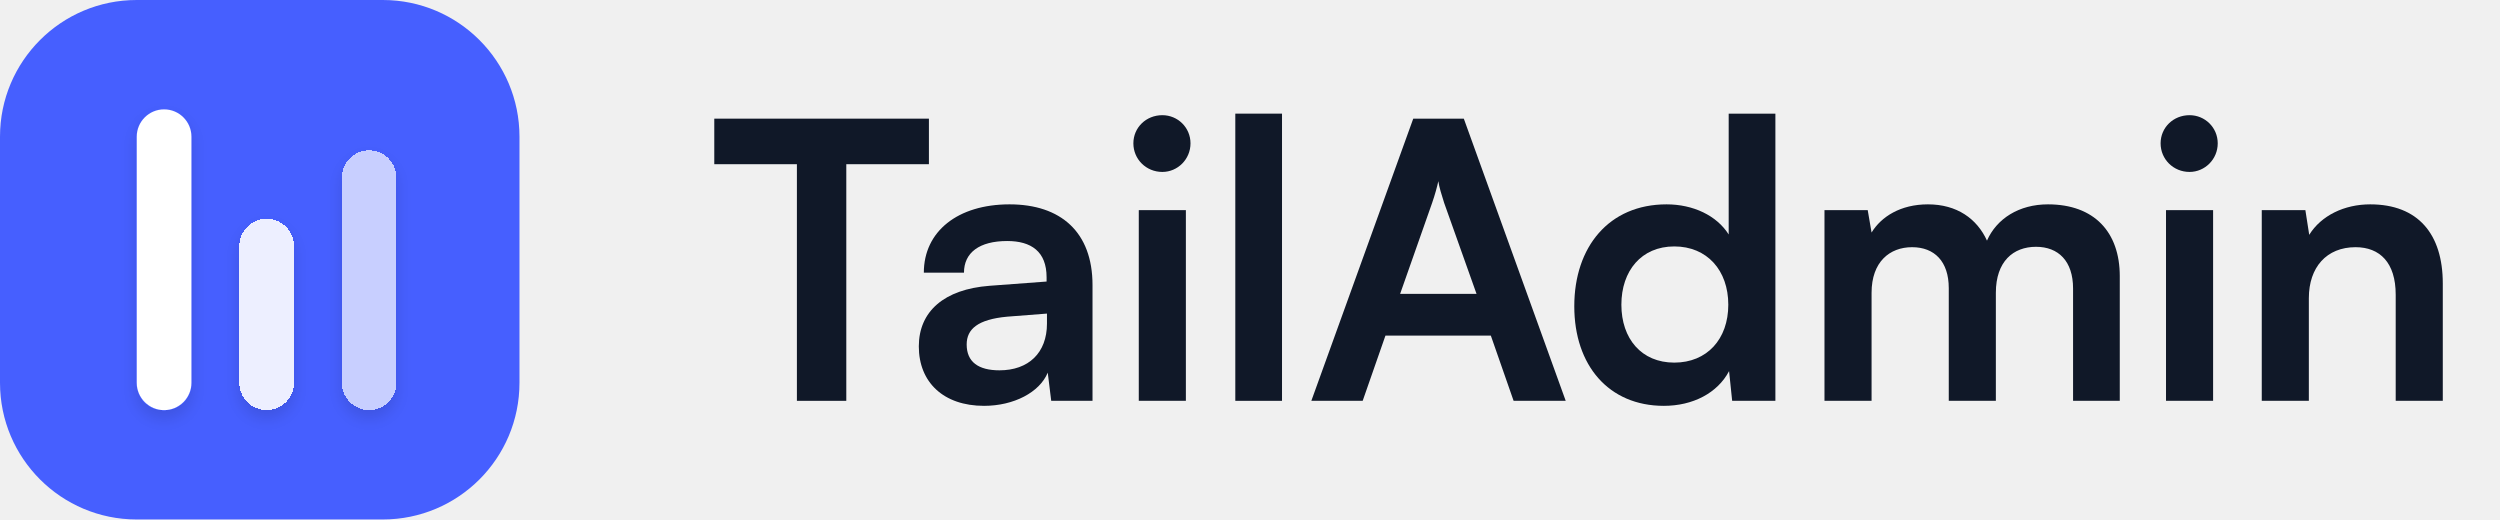
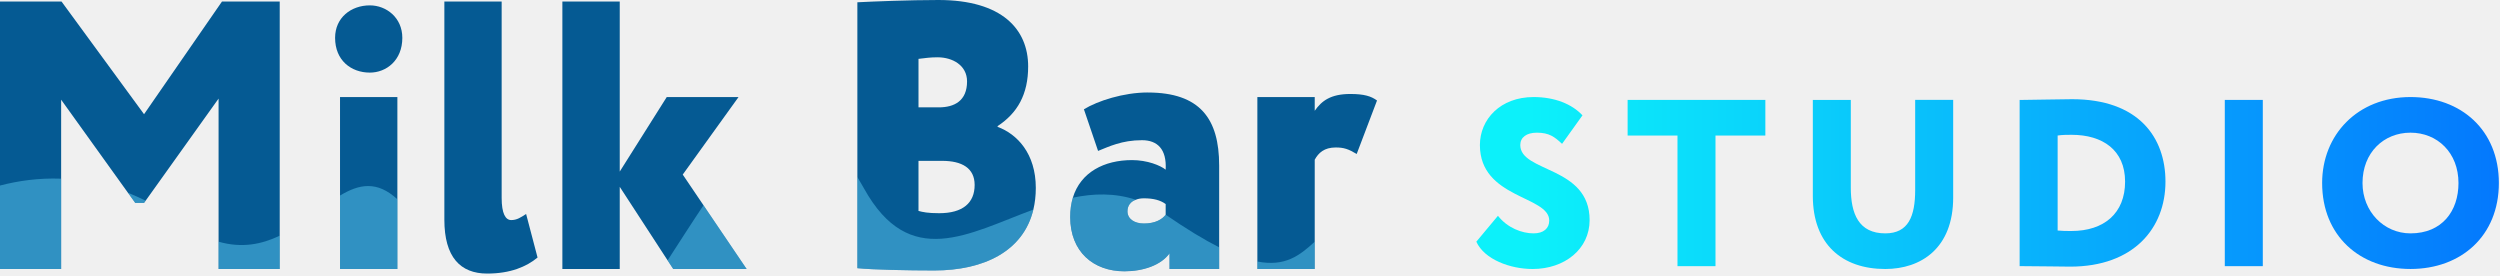
- <svg xmlns="http://www.w3.org/2000/svg" width="154" height="32" viewBox="0 0 154 32" fill="none">
-   <path d="M0 8.421C0 3.77 3.77 0 8.421 0H23.579C28.23 0 32 3.77 32 8.421V23.579C32 28.23 28.23 32 23.579 32H8.421C3.77 32 0 28.23 0 23.579V8.421Z" fill="#465FFF" />
-   <g filter="url(#filter0_d_1624_24907)">
-     <path d="M8.424 8.422C8.424 7.491 9.178 6.737 10.108 6.737V6.737C11.038 6.737 11.792 7.491 11.792 8.422V23.579C11.792 24.51 11.038 25.264 10.108 25.264V25.264C9.178 25.264 8.424 24.51 8.424 23.579V8.422Z" fill="white" />
+ <svg xmlns="http://www.w3.org/2000/svg" width="1117" height="123" viewBox="0 0 1117 123" fill="none">
+   <g clip-path="url(#clip0_116_28)">
+     <path d="M661.22 64.8C661.22 53.34 670.34 43.36 685.2 43.36C694.75 43.36 702.39 46.54 707.05 51.53L697.93 64.27C694.64 61.19 692.2 59.28 686.68 59.28C682.01 59.28 679.26 61.4 679.26 64.8C679.26 77.11 710.24 74.13 710.24 98.33C710.24 111.28 699.1 120.19 684.77 120.19C674.8 120.19 663.23 115.95 659.62 107.99L669.28 96.42C673.53 101.83 680 104.27 685.2 104.27C689.65 104.27 692.2 102.04 692.2 98.54C692.2 87.4 661.22 88.78 661.22 64.8Z" fill="url(#paint0_linear_116_28)" />
+     <path d="M727.21 44.64H788.76V60.56H766.48V118.92H749.5V60.56H727.22V44.64H727.21Z" fill="url(#paint1_linear_116_28)" />
+     <path d="M872.68 88.25C872.68 110.96 858.25 120.19 842.33 120.19C823.23 120.19 809.97 109.26 809.97 87.51V44.64H826.94V83.9C826.94 95.47 830.44 104.27 842.33 104.27C852.62 104.27 855.7 96.74 855.7 84.85V44.63H872.68V88.24V88.25Z" fill="url(#paint2_linear_116_28)" />
+     <path d="M902.37 44.64H903.86C907.79 44.64 920.95 44.32 925.83 44.32C955.54 44.32 967.53 61.41 967.53 81.14C967.53 101.94 953.31 119.13 924.98 119.13C921.05 119.13 911.29 118.92 904.18 118.92H902.37V44.64ZM919.35 60.55V103C921.58 103.21 923.07 103.21 925.51 103.21C940.15 103.21 949.49 95.25 949.49 81.14C949.49 67.03 939.41 60.23 925.61 60.23C923.81 60.23 921.47 60.23 919.35 60.55Z" fill="url(#paint3_linear_116_28)" />
+     <path d="M994.04 44.64H1011.02V118.92H994.04V44.64Z" fill="url(#paint4_linear_116_28)" />
+     <path d="M1077.01 43.36C1099.61 43.36 1116.49 58.11 1116.49 81.77C1116.49 105.43 1099.61 120.18 1077.01 120.18C1054.41 120.18 1037.53 105.43 1037.53 81.77C1037.53 60.23 1053.34 43.36 1077.01 43.36ZM1077.01 104.27C1091.12 104.27 1098.45 94.3 1098.45 81.78C1098.45 68.2 1089 59.28 1077.01 59.28C1065.02 59.28 1055.57 68.2 1055.57 81.78C1055.57 94.51 1065.12 104.27 1077.01 104.27Z" fill="url(#paint5_linear_116_28)" />
+     <path d="M99.19 0.67L64.36 51.03L27.48 0.67H0V120.19H27.32V44.55L57.17 86.13L60.43 90.67H64.36L65.06 89.68L97.66 44.05V120.2H124.98V0.67H99.19Z" fill="#055A93" />
+     <path d="M165.25 2.4C156.88 2.4 149.72 7.86 149.72 16.91C149.72 26.98 156.88 32.44 165.25 32.44C172.6 32.44 179.76 26.98 179.76 16.91C179.76 7.87 172.6 2.4 165.25 2.4ZM151.92 43.36V120.18H177.55V43.36H151.92Z" fill="#055A93" />
+     <path d="M235.07 95.61C232.67 97.14 230.98 98.33 228.42 98.33C225.86 98.33 224.14 95.42 224.14 88.42V0.67H198.54V98.17C198.54 114.88 205.7 122.23 217.65 122.23C228.07 122.23 235.23 119.16 240.18 115.07L235.07 95.61Z" fill="#055A93" />
+     <path d="M314.32 91.71L305.05 78L329.98 43.36H297.9L276.9 76.66V0.67H251.27V120.19H276.9V83.47L298.28 116.32L300.8 120.19H333.59L314.32 91.72V91.71Z" fill="#055A93" />
+     <path d="M445.73 56.69V56.34C454.61 50.52 459.38 42.15 459.38 29.69C459.38 13.14 447.78 0 419.28 0C406.31 0 389.75 0.67 383.07 1.02V119.83C390.07 120.53 405.95 120.85 417.39 120.85C439.76 120.85 457.3 112.13 461.71 93.62C462.41 90.65 462.8 87.45 462.8 83.97C462.8 68.6 454.46 59.91 445.74 56.68L445.73 56.69ZM410.38 26.3C413.45 25.95 415.49 25.6 418.91 25.6C425.59 25.6 432.08 29.18 432.08 36.37C432.08 45.06 426.42 47.97 419.43 47.97H410.39V26.3H410.38ZM410.38 71.87H420.96C429.84 71.87 435.47 75.13 435.47 82.64C435.47 90.66 430.2 95.26 419.62 95.26C414.48 95.26 412.27 94.75 410.38 94.24V71.87Z" fill="#055A93" />
+     <path d="M512.8 41.32C502.06 41.32 490.43 45.06 484.29 48.83L490.62 67.43C495.38 65.54 501.2 62.64 510.24 62.64C517.08 62.64 521.33 66.57 520.82 75.81C518.46 73.92 512.64 71.53 505.8 71.53C493.4 71.53 482.82 76.9 479.34 88.34C478.57 90.93 478.16 93.77 478.16 96.97C478.16 112.53 488.58 121.22 502.38 121.22C510.75 121.22 518.77 118.5 522.54 113.2V120.2H544.72V73.93C544.72 53.09 536.19 41.33 512.8 41.33V41.32ZM511.11 99.86C506.83 99.86 503.76 97.81 503.76 94.4C503.76 91.84 505.2 90.05 507.5 89.25C508.52 88.8 509.77 88.61 511.11 88.61C515.36 88.61 518.46 89.44 520.82 91.17V95.93C519.29 97.97 516.22 99.86 511.11 99.86Z" fill="#055A93" />
+     <path d="M603.3 41.99C594.58 41.99 590.49 45.06 587.42 49.5V43.36H561.79V120.18H587.42V71.35C589.11 68.28 591.67 65.89 596.81 65.89C600.39 65.89 602.43 66.56 606.17 68.8L615.25 44.9C612.66 43.01 609.59 41.99 603.3 41.99Z" fill="#055A93" />
+     <g opacity="0.43">
+       <path d="M0 120.19H27.32V79.83C17.22 79.45 7.95 80.82 0 82.9V120.19Z" fill="#69D9FE" />
+       <path d="M60.43 90.66H64.36L65.06 89.67C62.41 88.36 59.79 87.18 57.17 86.12L60.43 90.66Z" fill="#69D9FE" />
+       <path d="M97.66 107.98V120.19H124.98V105.3C117.05 109.1 108.17 111.02 97.66 107.98Z" fill="#69D9FE" />
+       <path d="M151.92 87.37V120.19H177.55V89.06C168.41 80.56 160.33 82.29 151.92 87.37Z" fill="#69D9FE" />
+       <path d="M298.28 116.32L300.8 120.19H333.59L314.32 91.72C309.21 99.33 303.9 107.67 298.28 116.33V116.32Z" fill="#69D9FE" />
+       <path d="M386.06 84.24C385.04 82.42 384.05 80.69 383.06 79.06V119.84C390.06 120.54 405.94 120.86 417.38 120.86C439.75 120.86 457.29 112.14 461.7 93.63C432.68 104.37 406.35 120.76 386.06 84.24Z" fill="#69D9FE" />
+       <path d="M511.11 99.86C506.83 99.86 503.76 97.81 503.76 94.4C503.76 91.84 505.2 90.05 507.5 89.25C497.98 86.12 488.55 86.41 479.35 88.32C478.58 90.91 478.17 93.75 478.17 96.95C478.17 112.51 488.59 121.2 502.39 121.2C510.76 121.2 518.78 118.48 522.55 113.18V120.18H544.73V110.5C538.05 107.14 530.19 102.38 520.83 95.93C519.3 97.97 516.23 99.86 511.12 99.86H511.11Z" fill="#69D9FE" />
+       <path d="M561.79 116.86V120.18H587.42V108C580.65 114.2 574.22 119.25 561.79 116.85V116.86Z" fill="#69D9FE" />
+     </g>
  </g>
-   <g filter="url(#filter1_d_1624_24907)">
-     <path d="M14.742 15.157C14.742 14.227 15.496 13.473 16.426 13.473V13.473C17.357 13.473 18.111 14.227 18.111 15.157V23.578C18.111 24.508 17.357 25.262 16.426 25.262V25.262C15.496 25.262 14.742 24.508 14.742 23.578V15.157Z" fill="white" fill-opacity="0.9" shape-rendering="crispEdges" />
-   </g>
-   <g filter="url(#filter2_d_1624_24907)">
-     <path d="M21.055 10.946C21.055 10.016 21.809 9.262 22.739 9.262V9.262C23.669 9.262 24.423 10.016 24.423 10.946V23.578C24.423 24.508 23.669 25.262 22.739 25.262V25.262C21.809 25.262 21.055 24.508 21.055 23.578V10.946Z" fill="white" fill-opacity="0.7" shape-rendering="crispEdges" />
-   </g>
-   <path d="M44 10.115H49.089V24.691H52.132V10.115H57.221V7.309H44V10.115Z" fill="#101828" />
-   <path d="M60.617 25C62.448 25 64.042 24.168 64.541 22.955L64.755 24.691H67.299V17.558C67.299 14.3 65.349 12.588 62.187 12.588C59.001 12.588 56.908 14.252 56.908 16.797H59.381C59.381 15.56 60.332 14.847 62.044 14.847C63.519 14.847 64.47 15.489 64.47 17.082V17.343L60.95 17.605C58.168 17.819 56.599 19.174 56.599 21.338C56.599 23.549 58.121 25 60.617 25ZM61.569 22.812C60.261 22.812 59.547 22.289 59.547 21.219C59.547 20.268 60.237 19.674 62.044 19.507L64.493 19.317V19.935C64.493 21.742 63.352 22.812 61.569 22.812Z" fill="#101828" />
-   <path d="M71.6 10.591C72.551 10.591 73.335 9.806 73.335 8.831C73.335 7.856 72.551 7.095 71.6 7.095C70.601 7.095 69.816 7.856 69.816 8.831C69.816 9.806 70.601 10.591 71.6 10.591ZM70.149 24.691H73.05V12.944H70.149V24.691Z" fill="#101828" />
-   <path d="M78.972 24.691V7H76.095V24.691H78.972Z" fill="#101828" />
-   <path d="M83.941 24.691L85.344 20.672H91.835L93.238 24.691H96.448L90.171 7.309H87.056L80.778 24.691H83.941ZM88.221 12.493C88.387 12.017 88.53 11.494 88.601 11.161C88.649 11.518 88.815 12.041 88.958 12.493L90.955 18.104H86.247L88.221 12.493Z" fill="#101828" />
-   <path d="M102.493 25C104.276 25 105.798 24.215 106.511 22.86L106.701 24.691H109.364V7H106.487V14.443C105.75 13.277 104.3 12.588 102.659 12.588C99.116 12.588 96.976 15.203 96.976 18.865C96.976 22.503 99.092 25 102.493 25ZM103.135 22.337C101.113 22.337 99.877 20.863 99.877 18.77C99.877 16.678 101.113 15.18 103.135 15.18C105.156 15.18 106.463 16.654 106.463 18.77C106.463 20.886 105.156 22.337 103.135 22.337Z" fill="#101828" />
-   <path d="M115.289 24.691V18.033C115.289 16.131 116.406 15.227 117.785 15.227C119.164 15.227 120.044 16.107 120.044 17.748V24.691H122.945V18.033C122.945 16.107 124.015 15.203 125.418 15.203C126.797 15.203 127.701 16.083 127.701 17.771V24.691H130.578V17.011C130.578 14.3 129.008 12.588 126.155 12.588C124.372 12.588 122.993 13.468 122.398 14.823C121.78 13.468 120.543 12.588 118.76 12.588C117.072 12.588 115.883 13.349 115.289 14.324L115.051 12.944H112.388V24.691H115.289Z" fill="#101828" />
-   <path d="M134.876 10.591C135.827 10.591 136.612 9.806 136.612 8.831C136.612 7.856 135.827 7.095 134.876 7.095C133.877 7.095 133.093 7.856 133.093 8.831C133.093 9.806 133.877 10.591 134.876 10.591ZM133.426 24.691H136.327V12.944H133.426V24.691Z" fill="#101828" />
-   <path d="M142.225 24.691V18.366C142.225 16.464 143.318 15.227 145.102 15.227C146.6 15.227 147.575 16.178 147.575 18.152V24.691H150.476V17.462C150.476 14.419 148.954 12.588 146.005 12.588C144.412 12.588 142.985 13.277 142.248 14.466L142.011 12.944H139.324V24.691H142.225Z" fill="#101828" />
  <defs>
-     <filter id="filter0_d_1624_24907" x="7.424" y="6.237" width="5.368" height="20.526" filterUnits="userSpaceOnUse" color-interpolation-filters="sRGB">
-       <feFlood flood-opacity="0" result="BackgroundImageFix" />
-       <feColorMatrix in="SourceAlpha" type="matrix" values="0 0 0 0 0 0 0 0 0 0 0 0 0 0 0 0 0 0 127 0" result="hardAlpha" />
-       <feOffset dy="0.5" />
-       <feGaussianBlur stdDeviation="0.5" />
-       <feComposite in2="hardAlpha" operator="out" />
-       <feColorMatrix type="matrix" values="0 0 0 0 0 0 0 0 0 0 0 0 0 0 0 0 0 0 0.12 0" />
-       <feBlend mode="normal" in2="BackgroundImageFix" result="effect1_dropShadow_1624_24907" />
-       <feBlend mode="normal" in="SourceGraphic" in2="effect1_dropShadow_1624_24907" result="shape" />
-     </filter>
-     <filter id="filter1_d_1624_24907" x="13.742" y="12.973" width="5.368" height="13.79" filterUnits="userSpaceOnUse" color-interpolation-filters="sRGB">
-       <feFlood flood-opacity="0" result="BackgroundImageFix" />
-       <feColorMatrix in="SourceAlpha" type="matrix" values="0 0 0 0 0 0 0 0 0 0 0 0 0 0 0 0 0 0 127 0" result="hardAlpha" />
-       <feOffset dy="0.5" />
-       <feGaussianBlur stdDeviation="0.5" />
-       <feComposite in2="hardAlpha" operator="out" />
-       <feColorMatrix type="matrix" values="0 0 0 0 0 0 0 0 0 0 0 0 0 0 0 0 0 0 0.12 0" />
-       <feBlend mode="normal" in2="BackgroundImageFix" result="effect1_dropShadow_1624_24907" />
-       <feBlend mode="normal" in="SourceGraphic" in2="effect1_dropShadow_1624_24907" result="shape" />
-     </filter>
-     <filter id="filter2_d_1624_24907" x="20.055" y="8.762" width="5.368" height="18" filterUnits="userSpaceOnUse" color-interpolation-filters="sRGB">
-       <feFlood flood-opacity="0" result="BackgroundImageFix" />
-       <feColorMatrix in="SourceAlpha" type="matrix" values="0 0 0 0 0 0 0 0 0 0 0 0 0 0 0 0 0 0 127 0" result="hardAlpha" />
-       <feOffset dy="0.5" />
-       <feGaussianBlur stdDeviation="0.5" />
-       <feComposite in2="hardAlpha" operator="out" />
-       <feColorMatrix type="matrix" values="0 0 0 0 0 0 0 0 0 0 0 0 0 0 0 0 0 0 0.12 0" />
-       <feBlend mode="normal" in2="BackgroundImageFix" result="effect1_dropShadow_1624_24907" />
-       <feBlend mode="normal" in="SourceGraphic" in2="effect1_dropShadow_1624_24907" result="shape" />
-     </filter>
+     <linearGradient id="paint0_linear_116_28" x1="683.33" y1="81.78" x2="1174.91" y2="81.78" gradientUnits="userSpaceOnUse">
+       <stop stop-color="#0CF1FA" />
+       <stop offset="1" stop-color="#0368FE" />
+     </linearGradient>
+     <linearGradient id="paint1_linear_116_28" x1="683.33" y1="81.78" x2="1174.91" y2="81.78" gradientUnits="userSpaceOnUse">
+       <stop stop-color="#0CF1FA" />
+       <stop offset="1" stop-color="#0368FE" />
+     </linearGradient>
+     <linearGradient id="paint2_linear_116_28" x1="683.33" y1="82.41" x2="1174.91" y2="82.41" gradientUnits="userSpaceOnUse">
+       <stop stop-color="#0CF1FA" />
+       <stop offset="1" stop-color="#0368FE" />
+     </linearGradient>
+     <linearGradient id="paint3_linear_116_28" x1="683.33" y1="81.73" x2="1174.91" y2="81.73" gradientUnits="userSpaceOnUse">
+       <stop stop-color="#0CF1FA" />
+       <stop offset="1" stop-color="#0368FE" />
+     </linearGradient>
+     <linearGradient id="paint4_linear_116_28" x1="683.329" y1="81.78" x2="1174.91" y2="81.78" gradientUnits="userSpaceOnUse">
+       <stop stop-color="#0CF1FA" />
+       <stop offset="1" stop-color="#0368FE" />
+     </linearGradient>
+     <linearGradient id="paint5_linear_116_28" x1="683.33" y1="9.64491e-05" x2="1174.91" y2="9.64491e-05" gradientUnits="userSpaceOnUse">
+       <stop stop-color="#0CF1FA" />
+       <stop offset="1" stop-color="#0368FE" />
+     </linearGradient>
+     <clipPath id="clip0_116_28">
+       <rect width="1116.48" height="122.23" fill="white" />
+     </clipPath>
  </defs>
</svg>
